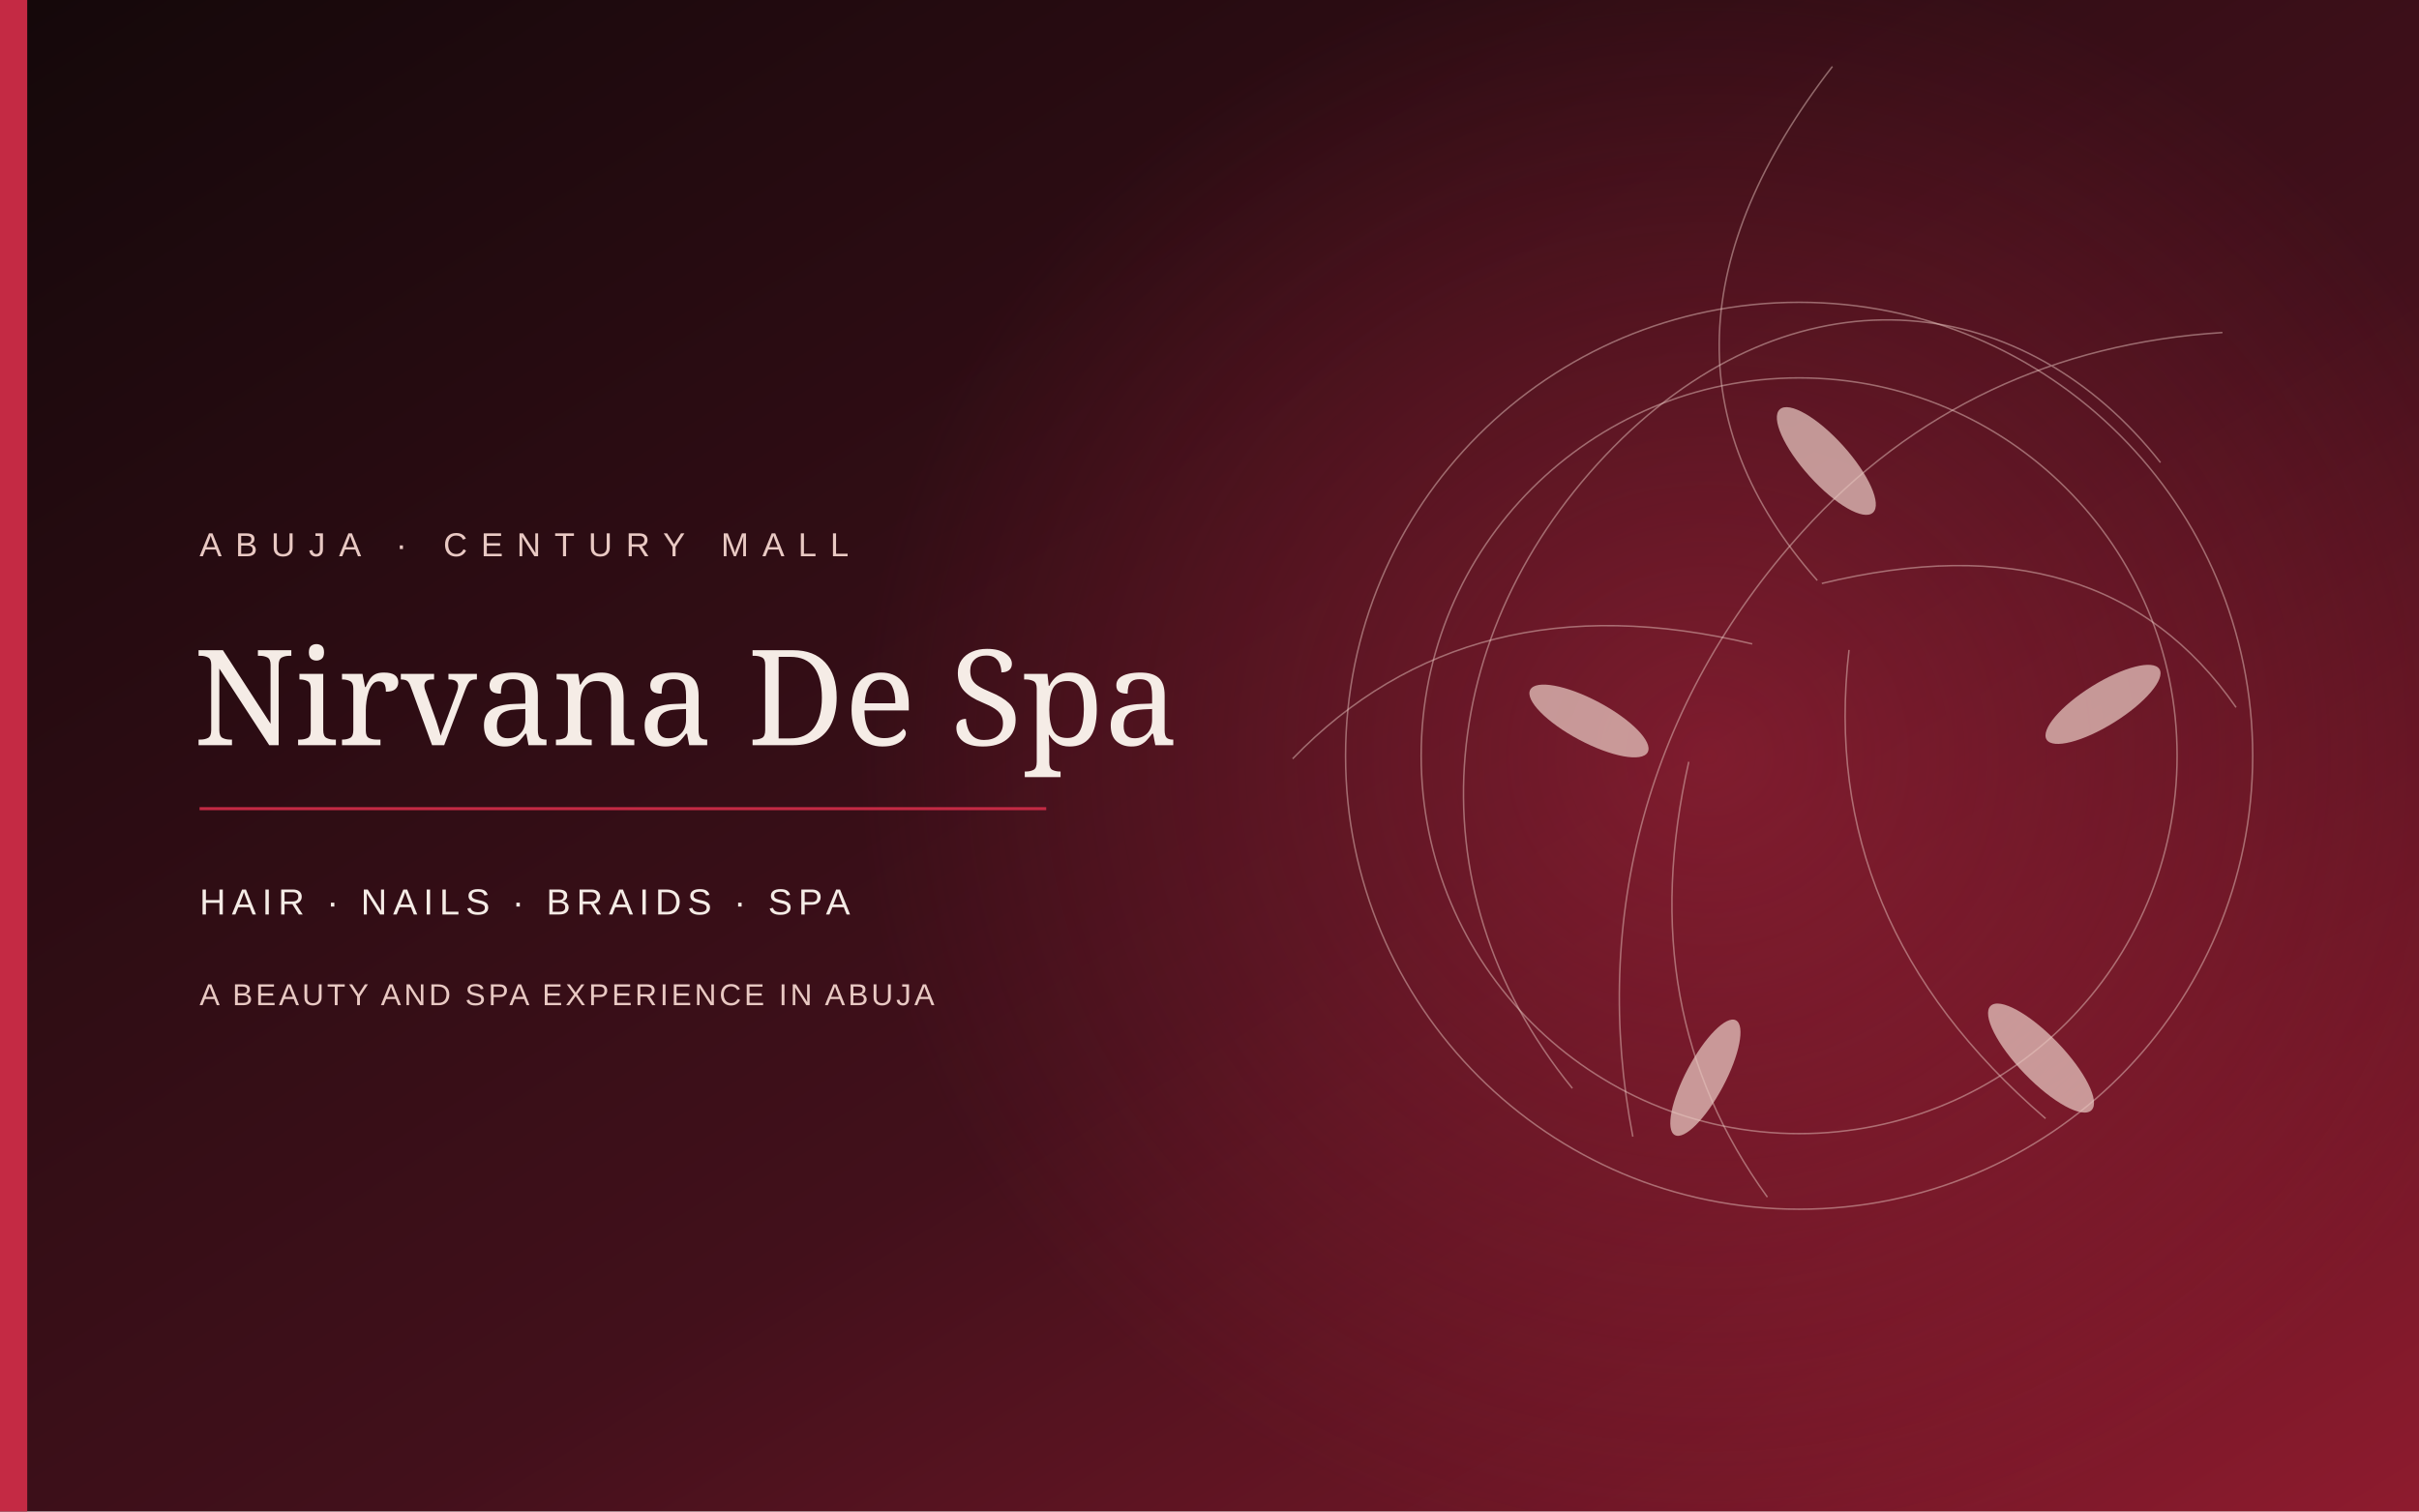
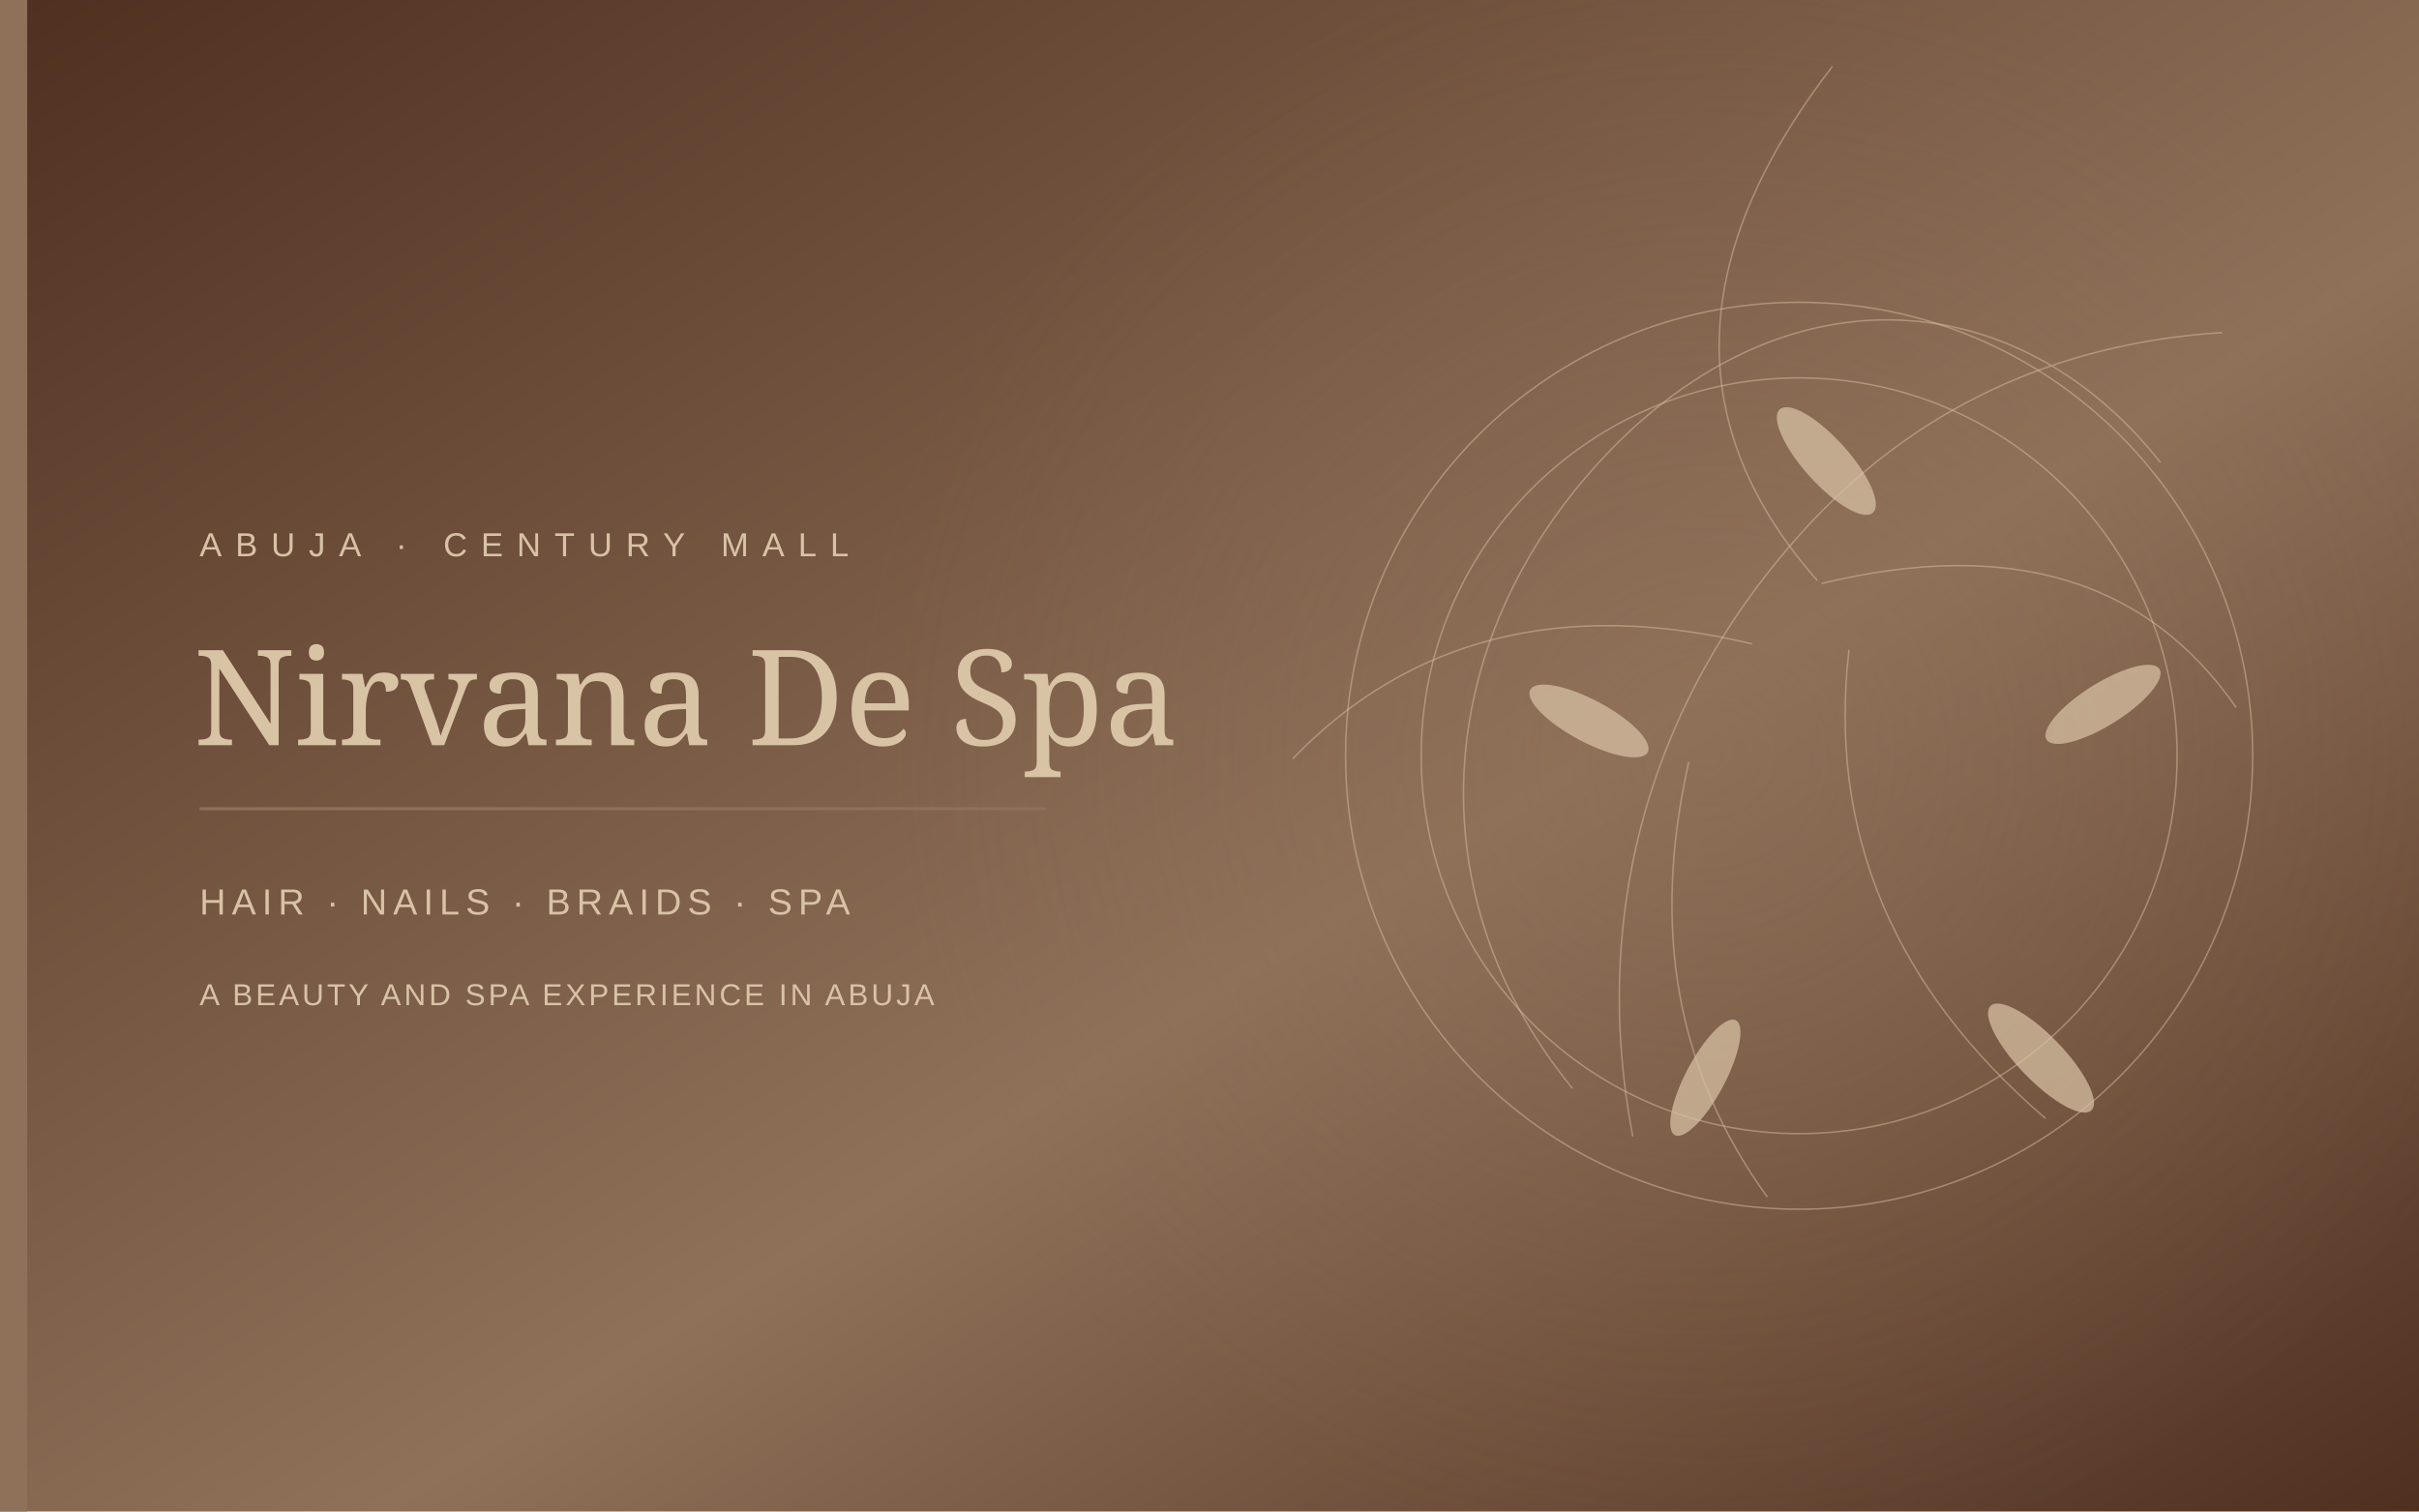
<svg xmlns="http://www.w3.org/2000/svg" viewBox="0 0 1600 1000" role="img" aria-labelledby="title description">
  <defs>
    <linearGradient id="background" x1="0" y1="0" x2="1" y2="1">
-       <stop stop-color="#14080a" />
-       <stop offset=".58" stop-color="#42101b" />
-       <stop offset="1" stop-color="#8e1b2e" />
+       <stop stop-color="#4f3020" />
+       <stop offset=".58" stop-color="#8f7058" />
+       <stop offset="1" stop-color="#4f3020" />
    </linearGradient>
    <radialGradient id="glow">
-       <stop stop-color="#c42a44" stop-opacity=".45" />
-       <stop offset="1" stop-color="#c42a44" stop-opacity="0" />
+       <stop stop-color="#8f7058" stop-opacity=".45" />
+       <stop offset="1" stop-color="#8f7058" stop-opacity="0" />
    </radialGradient>
  </defs>
  <rect width="1600" height="1000" fill="url(#background)" />
  <ellipse cx="1130" cy="500" rx="560" ry="540" fill="url(#glow)" />
-   <g fill="none" stroke="#e9c9c3" stroke-opacity=".48">
+   <g fill="none" stroke="#d8c3a5" stroke-opacity=".48">
    <circle cx="1190" cy="500" r="300" stroke-width="1" />
    <circle cx="1190" cy="500" r="250" stroke-width="1" />
    <path d="M1040 720c-110-135-90-310 33-430 120-116 267-97 356 16M1080 752c-28-145 10-287 112-400 73-81 167-125 278-132" />
    <path d="M1202 384c-91-103-85-217 10-340M1205 386c124-30 215-3 274 82M1159 426c-125-30-227-4-304 76M1223 430c-14 120 29 223 130 310M1117 504c-25 111-8 205 52 288" />
  </g>
-   <g fill="#e9c9c3" fill-opacity=".72">
+   <g fill="#d8c3a5" fill-opacity=".72">
    <ellipse cx="1208" cy="305" rx="15" ry="46" transform="rotate(-42 1208 305)" />
    <ellipse cx="1391" cy="466" rx="14" ry="44" transform="rotate(58 1391 466)" />
    <ellipse cx="1051" cy="477" rx="14" ry="44" transform="rotate(-62 1051 477)" />
    <ellipse cx="1350" cy="700" rx="15" ry="48" transform="rotate(-44 1350 700)" />
    <ellipse cx="1128" cy="713" rx="13" ry="43" transform="rotate(28 1128 713)" />
  </g>
-   <path d="M0 0h18v1000H0z" fill="#c42a44" />
-   <text x="132" y="368" fill="#e9c9c3" font-family="Arial,sans-serif" font-size="22" letter-spacing="9">ABUJA · CENTURY MALL</text>
-   <text x="128" y="493" fill="#f5ece6" font-family="Georgia,serif" font-size="88">Nirvana De Spa</text>
-   <path d="M132 535h560" stroke="#c42a44" stroke-width="2" />
-   <text x="132" y="605" fill="#f5ece6" font-family="Arial,sans-serif" font-size="24" letter-spacing="4">HAIR · NAILS · BRAIDS · SPA</text>
-   <text x="132" y="665" fill="#e9c9c3" font-family="Arial,sans-serif" font-size="20" letter-spacing="2">A BEAUTY AND SPA EXPERIENCE IN ABUJA</text>
+   <path d="M0 0h18v1000H0z" fill="#8f7058" />
+   <text x="132" y="368" fill="#d8c3a5" font-family="Arial,sans-serif" font-size="22" letter-spacing="9">ABUJA · CENTURY MALL</text>
+   <text x="128" y="493" fill="#d8c3a5" font-family="Georgia,serif" font-size="88">Nirvana De Spa</text>
+   <path d="M132 535h560" stroke="#8f7058" stroke-width="2" />
+   <text x="132" y="605" fill="#d8c3a5" font-family="Arial,sans-serif" font-size="24" letter-spacing="4">HAIR · NAILS · BRAIDS · SPA</text>
+   <text x="132" y="665" fill="#d8c3a5" font-family="Arial,sans-serif" font-size="20" letter-spacing="2">A BEAUTY AND SPA EXPERIENCE IN ABUJA</text>
</svg>
